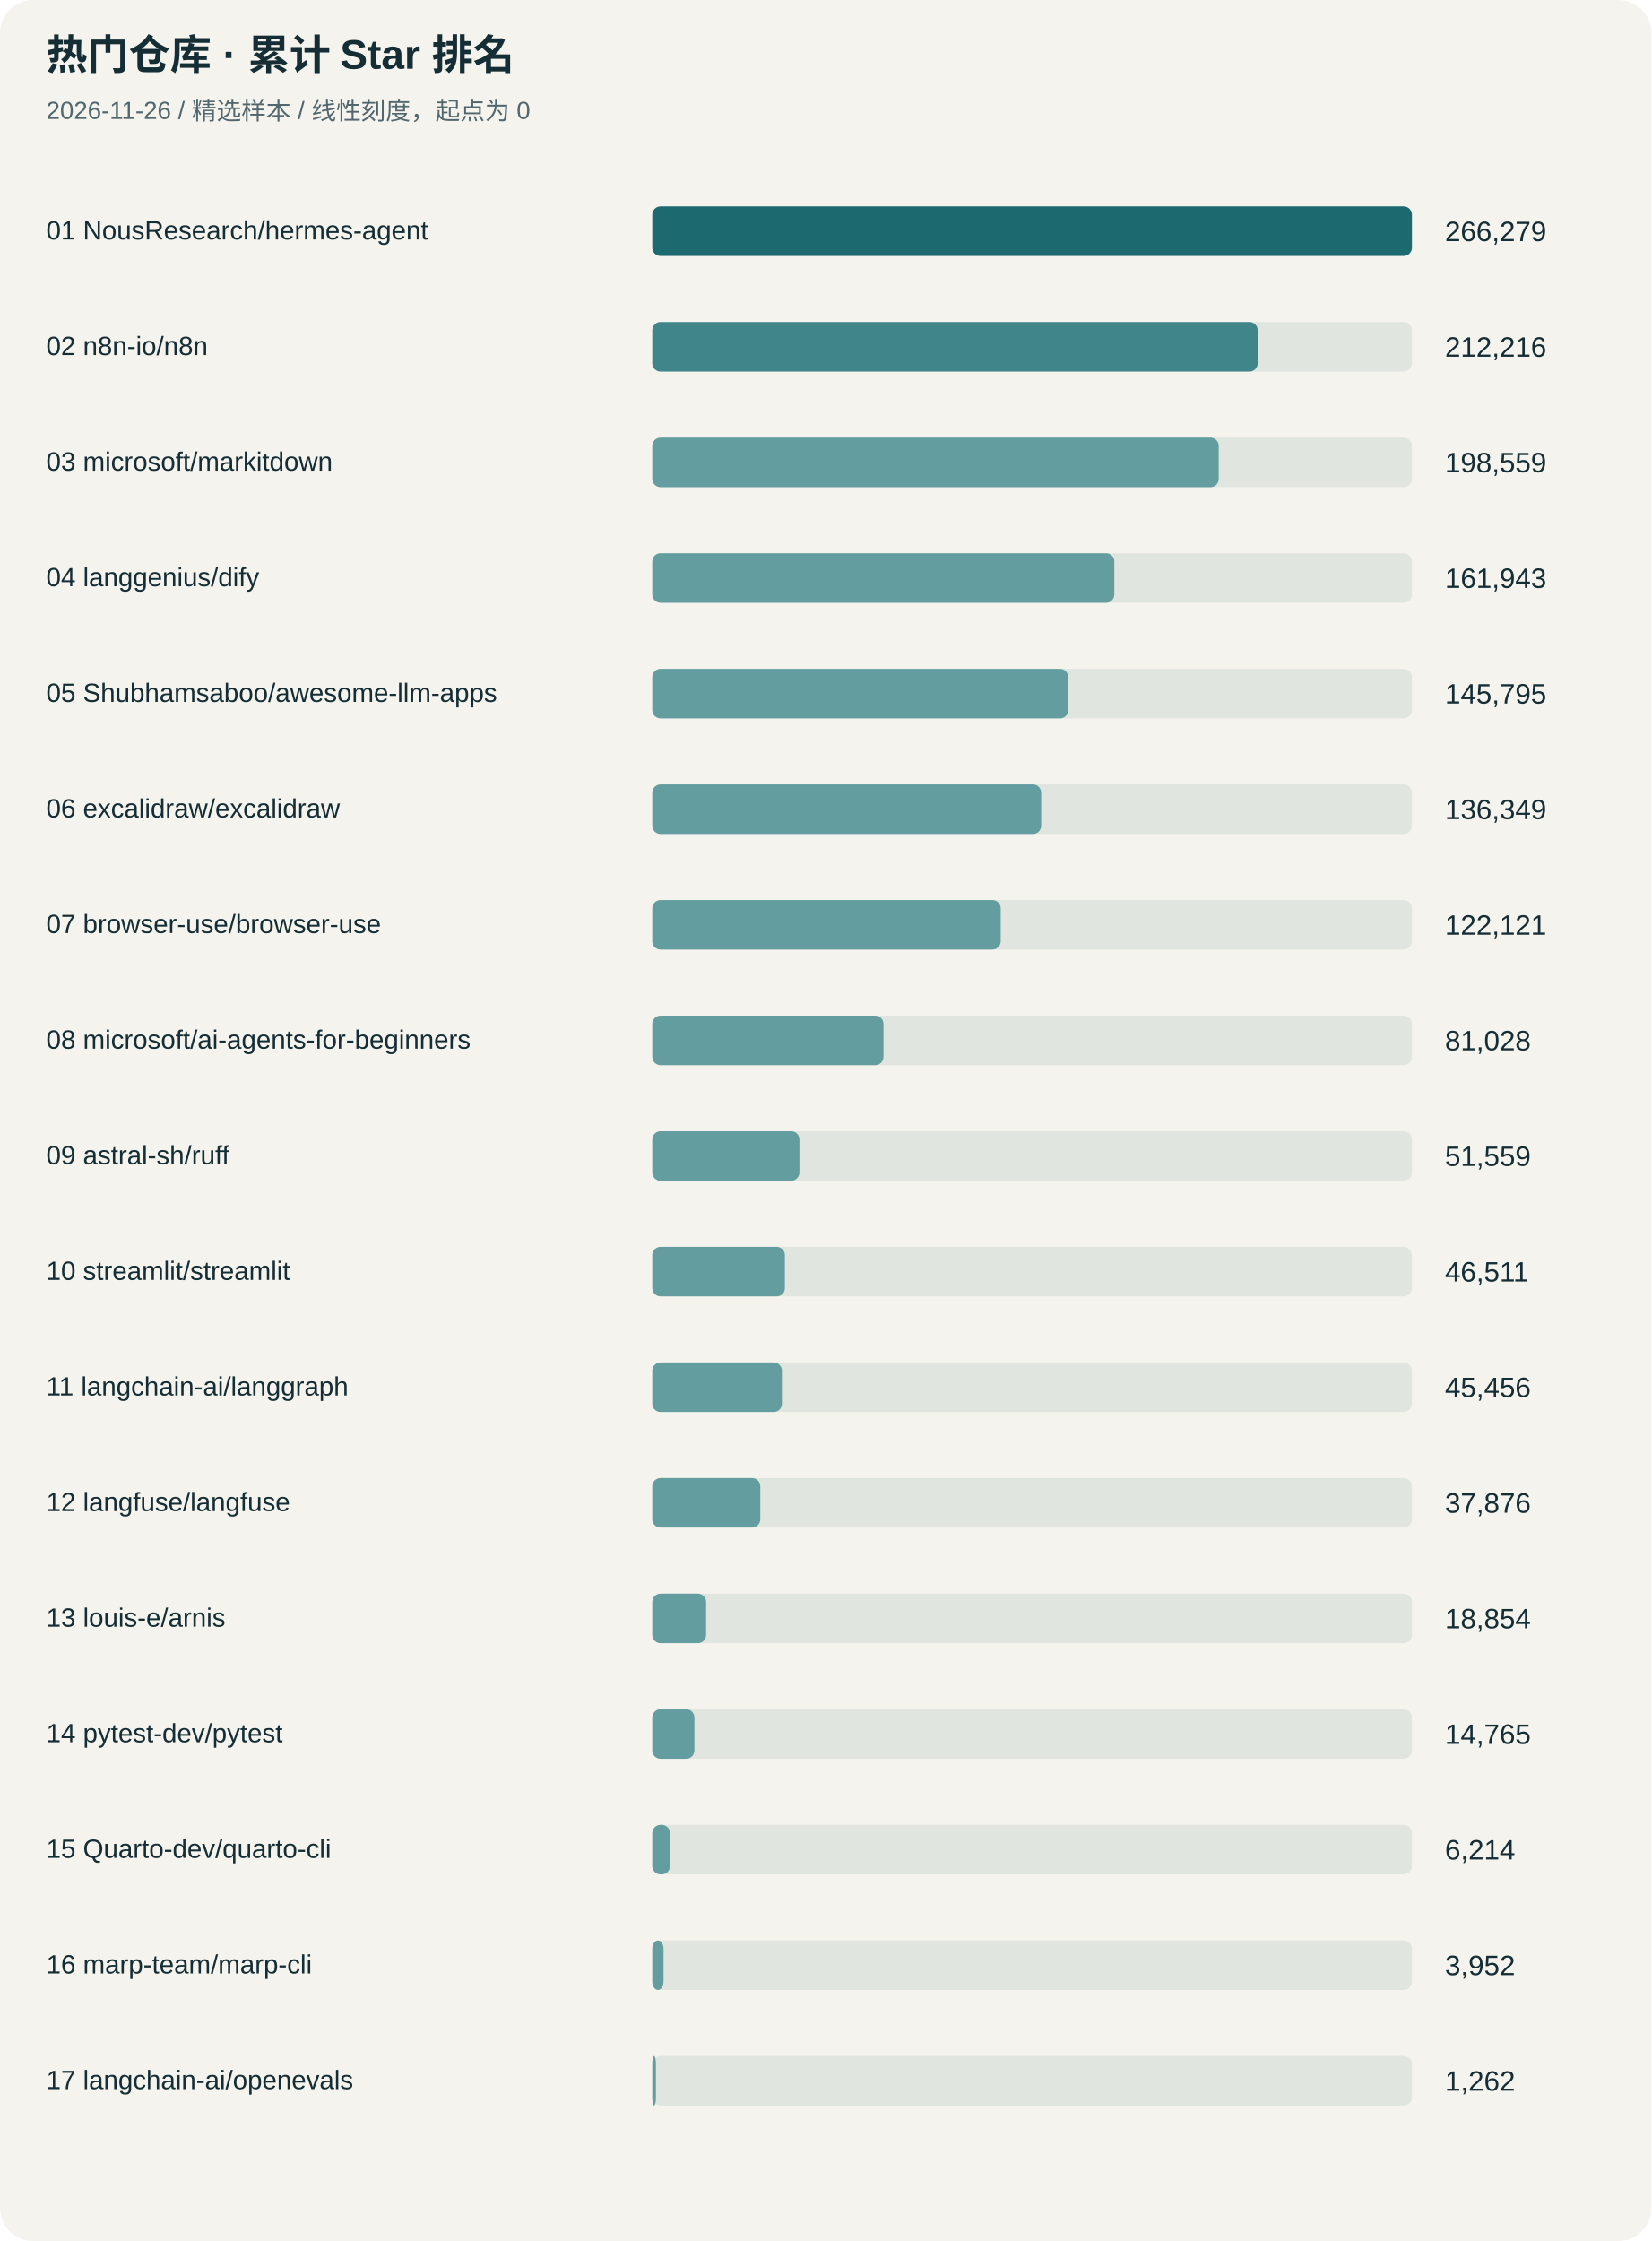
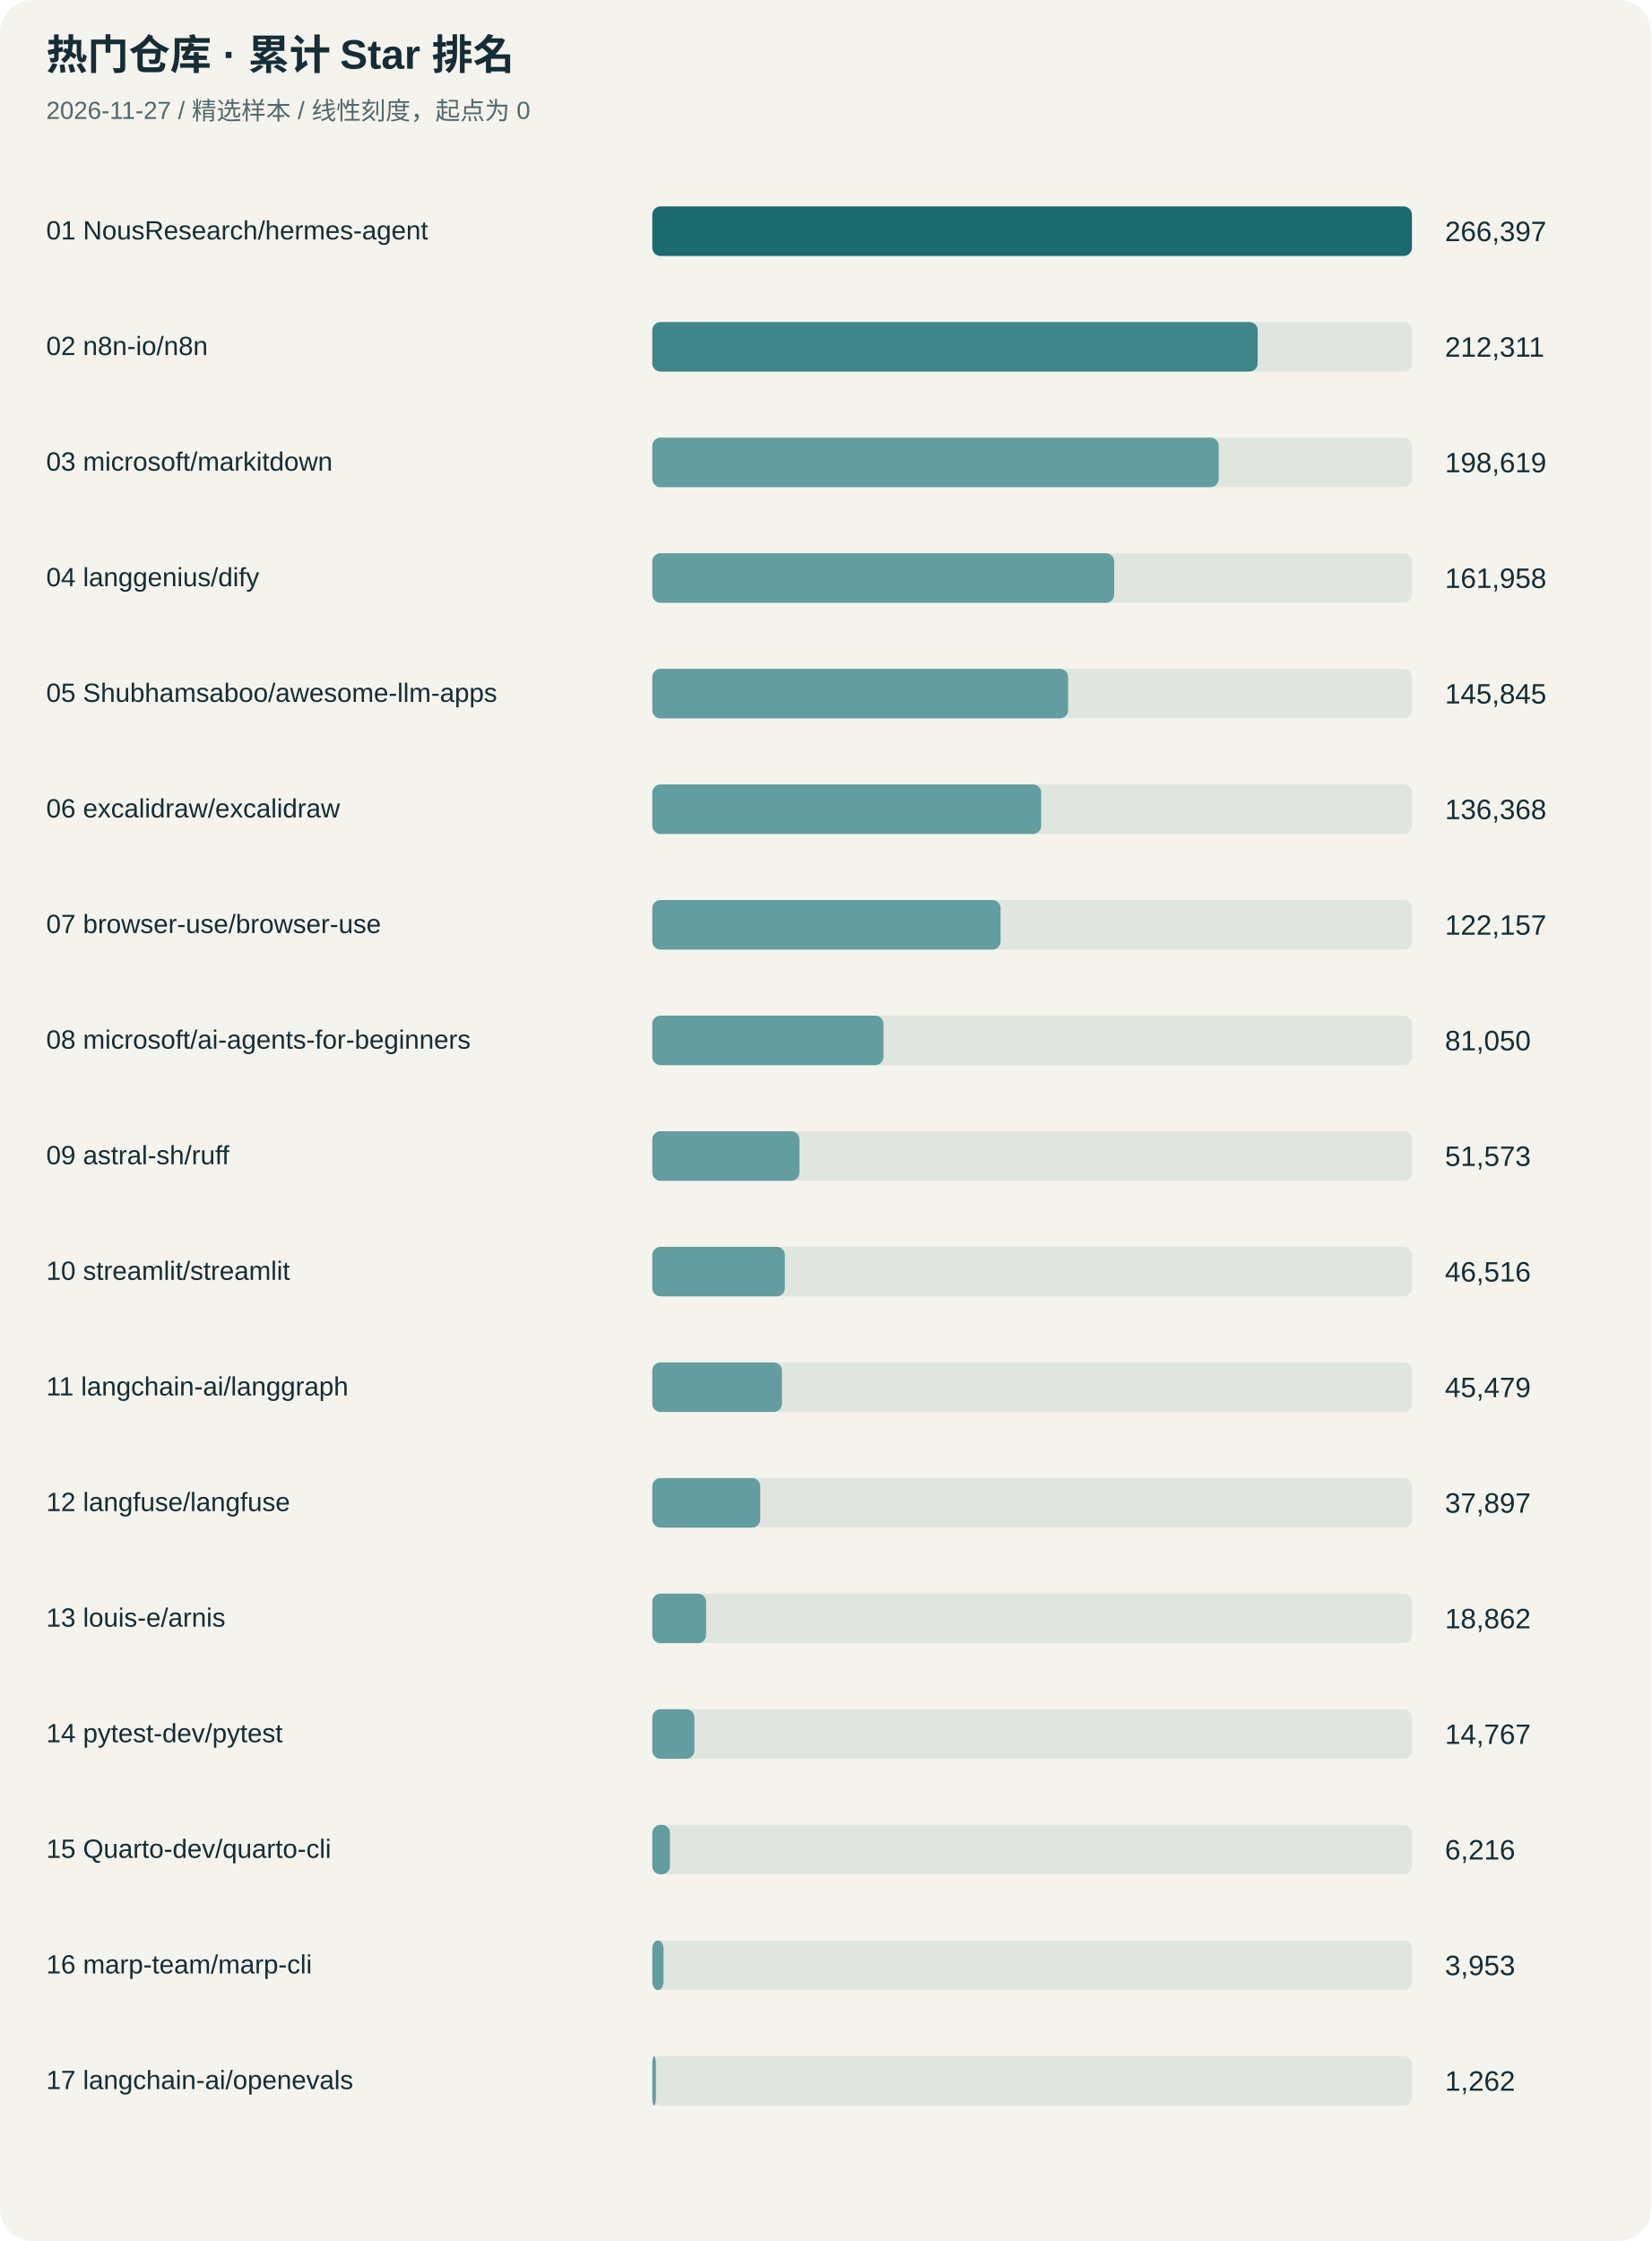
<svg xmlns="http://www.w3.org/2000/svg" viewBox="0 0 1000 1357" role="img" aria-labelledby="title desc">
  <rect width="100%" height="100%" rx="20" fill="#f5f3ed" />
  <g font-family="Segoe UI,Microsoft YaHei,Arial,sans-serif" fill="#152d35">
    <text x="28" y="42" font-size="25" font-weight="700">热门仓库 · 累计 Star 排名</text>
-     <text x="28" y="72" font-size="15" fill="#52676d">2026-11-26 / 精选样本 / 线性刻度，起点为 0</text>
+     <text x="28" y="72" font-size="15" fill="#52676d">2026-11-27 / 精选样本 / 线性刻度，起点为 0</text>
    <text x="28" y="145" font-size="16">01  NousResearch/hermes-agent</text>
    <rect x="395" y="125" width="460" height="30" rx="5" fill="#e0e5df" />
    <rect x="395" y="125" width="460.0" height="30" rx="5" fill="#1c6970" />
-     <text x="875" y="146" font-size="17">266,279</text>
+     <text x="875" y="146" font-size="17">266,397</text>
    <text x="28" y="215" font-size="16">02  n8n-io/n8n</text>
    <rect x="395" y="195" width="460" height="30" rx="5" fill="#e0e5df" />
    <rect x="395" y="195" width="366.6" height="30" rx="5" fill="#40858a" />
-     <text x="875" y="216" font-size="17">212,216</text>
+     <text x="875" y="216" font-size="17">212,311</text>
    <text x="28" y="285" font-size="16">03  microsoft/markitdown</text>
    <rect x="395" y="265" width="460" height="30" rx="5" fill="#e0e5df" />
    <rect x="395" y="265" width="343.0" height="30" rx="5" fill="#639da0" />
-     <text x="875" y="286" font-size="17">198,559</text>
+     <text x="875" y="286" font-size="17">198,619</text>
    <text x="28" y="355" font-size="16">04  langgenius/dify</text>
    <rect x="395" y="335" width="460" height="30" rx="5" fill="#e0e5df" />
-     <rect x="395" y="335" width="279.8" height="30" rx="5" fill="#639da0" />
-     <text x="875" y="356" font-size="17">161,943</text>
+     <rect x="395" y="335" width="279.7" height="30" rx="5" fill="#639da0" />
+     <text x="875" y="356" font-size="17">161,958</text>
    <text x="28" y="425" font-size="16">05  Shubhamsaboo/awesome-llm-apps</text>
    <rect x="395" y="405" width="460" height="30" rx="5" fill="#e0e5df" />
-     <rect x="395" y="405" width="251.9" height="30" rx="5" fill="#639da0" />
-     <text x="875" y="426" font-size="17">145,795</text>
+     <rect x="395" y="405" width="251.8" height="30" rx="5" fill="#639da0" />
+     <text x="875" y="426" font-size="17">145,845</text>
    <text x="28" y="495" font-size="16">06  excalidraw/excalidraw</text>
    <rect x="395" y="475" width="460" height="30" rx="5" fill="#e0e5df" />
    <rect x="395" y="475" width="235.5" height="30" rx="5" fill="#639da0" />
-     <text x="875" y="496" font-size="17">136,349</text>
+     <text x="875" y="496" font-size="17">136,368</text>
    <text x="28" y="565" font-size="16">07  browser-use/browser-use</text>
    <rect x="395" y="545" width="460" height="30" rx="5" fill="#e0e5df" />
-     <rect x="395" y="545" width="211.0" height="30" rx="5" fill="#639da0" />
-     <text x="875" y="566" font-size="17">122,121</text>
+     <rect x="395" y="545" width="210.9" height="30" rx="5" fill="#639da0" />
+     <text x="875" y="566" font-size="17">122,157</text>
    <text x="28" y="635" font-size="16">08  microsoft/ai-agents-for-beginners</text>
    <rect x="395" y="615" width="460" height="30" rx="5" fill="#e0e5df" />
    <rect x="395" y="615" width="140.0" height="30" rx="5" fill="#639da0" />
-     <text x="875" y="636" font-size="17">81,028</text>
+     <text x="875" y="636" font-size="17">81,050</text>
    <text x="28" y="705" font-size="16">09  astral-sh/ruff</text>
    <rect x="395" y="685" width="460" height="30" rx="5" fill="#e0e5df" />
    <rect x="395" y="685" width="89.1" height="30" rx="5" fill="#639da0" />
-     <text x="875" y="706" font-size="17">51,559</text>
+     <text x="875" y="706" font-size="17">51,573</text>
    <text x="28" y="775" font-size="16">10  streamlit/streamlit</text>
    <rect x="395" y="755" width="460" height="30" rx="5" fill="#e0e5df" />
    <rect x="395" y="755" width="80.3" height="30" rx="5" fill="#639da0" />
-     <text x="875" y="776" font-size="17">46,511</text>
+     <text x="875" y="776" font-size="17">46,516</text>
    <text x="28" y="845" font-size="16">11  langchain-ai/langgraph</text>
    <rect x="395" y="825" width="460" height="30" rx="5" fill="#e0e5df" />
    <rect x="395" y="825" width="78.5" height="30" rx="5" fill="#639da0" />
-     <text x="875" y="846" font-size="17">45,456</text>
+     <text x="875" y="846" font-size="17">45,479</text>
    <text x="28" y="915" font-size="16">12  langfuse/langfuse</text>
    <rect x="395" y="895" width="460" height="30" rx="5" fill="#e0e5df" />
    <rect x="395" y="895" width="65.4" height="30" rx="5" fill="#639da0" />
-     <text x="875" y="916" font-size="17">37,876</text>
+     <text x="875" y="916" font-size="17">37,897</text>
    <text x="28" y="985" font-size="16">13  louis-e/arnis</text>
    <rect x="395" y="965" width="460" height="30" rx="5" fill="#e0e5df" />
    <rect x="395" y="965" width="32.6" height="30" rx="5" fill="#639da0" />
-     <text x="875" y="986" font-size="17">18,854</text>
+     <text x="875" y="986" font-size="17">18,862</text>
    <text x="28" y="1055" font-size="16">14  pytest-dev/pytest</text>
    <rect x="395" y="1035" width="460" height="30" rx="5" fill="#e0e5df" />
    <rect x="395" y="1035" width="25.5" height="30" rx="5" fill="#639da0" />
-     <text x="875" y="1056" font-size="17">14,765</text>
+     <text x="875" y="1056" font-size="17">14,767</text>
    <text x="28" y="1125" font-size="16">15  Quarto-dev/quarto-cli</text>
    <rect x="395" y="1105" width="460" height="30" rx="5" fill="#e0e5df" />
    <rect x="395" y="1105" width="10.7" height="30" rx="5" fill="#639da0" />
-     <text x="875" y="1126" font-size="17">6,214</text>
+     <text x="875" y="1126" font-size="17">6,216</text>
    <text x="28" y="1195" font-size="16">16  marp-team/marp-cli</text>
    <rect x="395" y="1175" width="460" height="30" rx="5" fill="#e0e5df" />
    <rect x="395" y="1175" width="6.8" height="30" rx="5" fill="#639da0" />
-     <text x="875" y="1196" font-size="17">3,952</text>
+     <text x="875" y="1196" font-size="17">3,953</text>
    <text x="28" y="1265" font-size="16">17  langchain-ai/openevals</text>
    <rect x="395" y="1245" width="460" height="30" rx="5" fill="#e0e5df" />
    <rect x="395" y="1245" width="2.2" height="30" rx="5" fill="#639da0" />
    <text x="875" y="1266" font-size="17">1,262</text>
  </g>
</svg>
